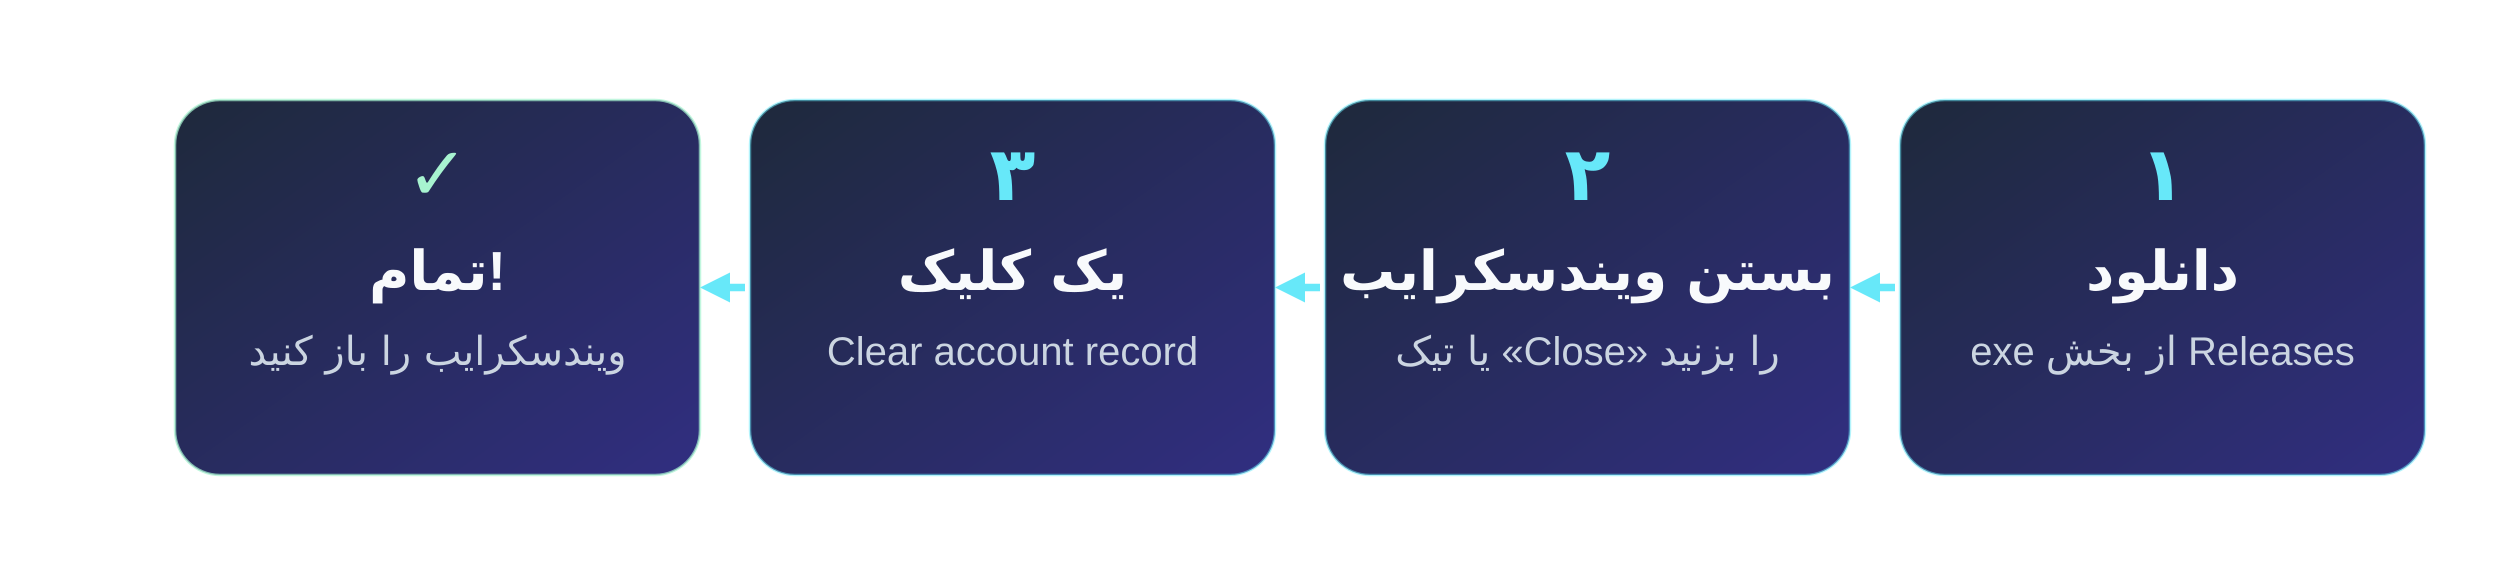
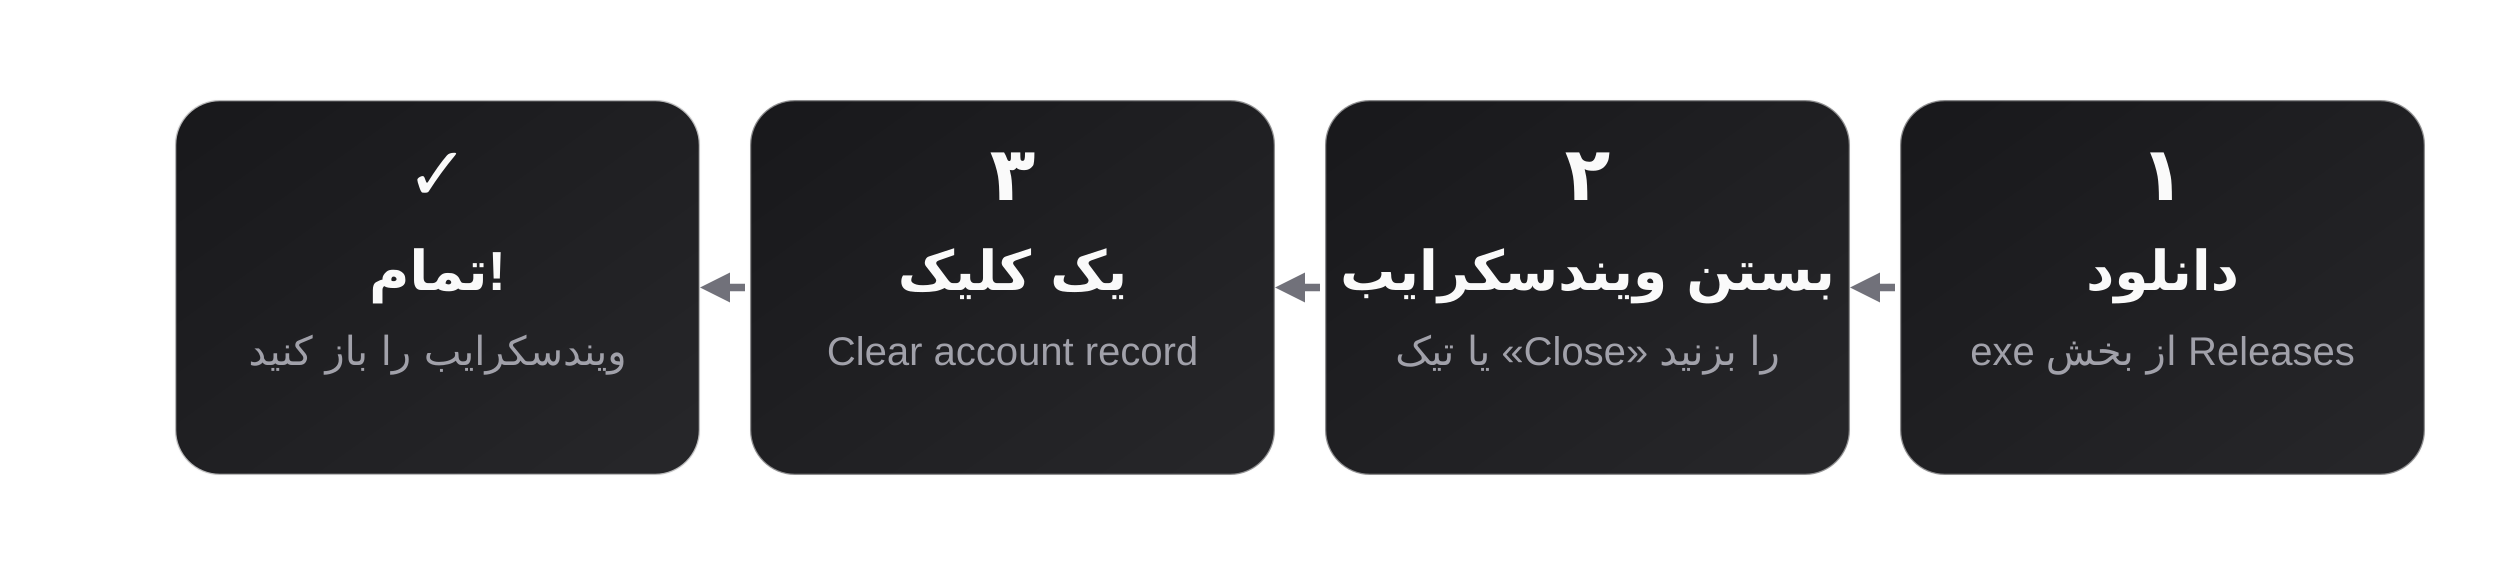
<svg xmlns="http://www.w3.org/2000/svg" width="1000" height="230" viewBox="0 0 1000 230" role="img" aria-label="4 steps">
  <defs>
    <linearGradient id="card" x1="0" y1="0" x2="1" y2="1">
-       <stop offset="0" stop-color="#1e293b" />
-       <stop offset="1" stop-color="#312e81" />
+       <stop offset="0" stop-color="#18181b" />
+       <stop offset="1" stop-color="#27272a" />
    </linearGradient>
    <marker id="arrow" markerUnits="userSpaceOnUse" markerWidth="12" markerHeight="12" refX="10" refY="6" orient="auto">
-       <path d="M0 0 L12 6 L0 12Z" fill="#67e8f9" />
+       <path d="M0 0 L12 6 L0 12Z" fill="#71717a" />
    </marker>
  </defs>
  <style>
    text{font-family:Vazirmatn,'Segoe UI',Tahoma,Arial,sans-serif;text-anchor:middle}
-     .t{font-size:22px;font-weight:700;fill:#f8fafc}
-     .s{font-size:16px;fill:#cbd5e1}
-     .n{font-size:30px;font-weight:800;fill:#67e8f9}
-     .flow{stroke:#67e8f9;stroke-width:3;stroke-dasharray:10 8;fill:none;animation:dash 1.2s linear infinite}
+     .t{font-size:22px;font-weight:700;fill:#fafafa}
+     .s{font-size:16px;fill:#a1a1aa}
+     .n{font-size:30px;font-weight:800;fill:#fafafa}
+     .flow{stroke:#71717a;stroke-width:3;stroke-dasharray:10 8;fill:none;animation:dash 1.2s linear infinite}
    @keyframes dash{to{stroke-dashoffset:-36}}
    .pop{animation:pop 6s ease-in-out infinite;transform-box:fill-box;transform-origin:center}
    .p2{animation-delay:1.2s}.p3{animation-delay:2.4s}.p4{animation-delay:3.6s}
    @keyframes pop{0%,12%,100%{transform:scale(1)}6%{transform:scale(1.06)}}
  </style>
  <g class="pop">
-     <rect x="760" y="40" width="210" height="150" rx="18" fill="url(#card)" stroke="#67e8f9" stroke-opacity=".5" />
+     <rect x="760" y="40" width="210" height="150" rx="18" fill="url(#card)" stroke="#fafafa" stroke-opacity=".5" />
    <text x="865" y="80" class="n">۱</text>
    <text x="865" y="116" class="t">دانلود</text>
    <text x="865" y="146" class="s">exe از بخش Releases</text>
  </g>
  <g class="pop p2">
-     <rect x="530" y="40" width="210" height="150" rx="18" fill="url(#card)" stroke="#67e8f9" stroke-opacity=".5" />
+     <rect x="530" y="40" width="210" height="150" rx="18" fill="url(#card)" stroke="#fafafa" stroke-opacity=".5" />
    <text x="635" y="80" class="n">۲</text>
    <text x="635" y="116" class="t">بستن ویندسکرایب</text>
    <text x="635" y="146" class="s">یا تیک «Close» را بزنید</text>
  </g>
  <g class="pop p3">
-     <rect x="300" y="40" width="210" height="150" rx="18" fill="url(#card)" stroke="#67e8f9" stroke-opacity=".5" />
+     <rect x="300" y="40" width="210" height="150" rx="18" fill="url(#card)" stroke="#fafafa" stroke-opacity=".5" />
    <text x="405" y="80" class="n">۳</text>
    <text x="405" y="116" class="t">یک کلیک</text>
    <text x="405" y="146" class="s">Clear account record</text>
  </g>
  <g class="pop p4">
-     <rect x="70" y="40" width="210" height="150" rx="18" fill="url(#card)" stroke="#a7f3d0" stroke-opacity=".7" />
-     <text x="175" y="80" class="n" style="fill:#a7f3d0">✓</text>
+     <rect x="70" y="40" width="210" height="150" rx="18" fill="url(#card)" stroke="#fafafa" stroke-opacity=".7" />
+     <text x="175" y="80" class="n" style="fill:#fafafa">✓</text>
    <text x="175" y="116" class="t">تمام!</text>
    <text x="175" y="146" class="s">ویندسکرایب را باز کنید</text>
  </g>
  <path class="flow" d="M758 115 H742" marker-end="url(#arrow)" />
  <path class="flow" d="M528 115 H512" marker-end="url(#arrow)" />
  <path class="flow" d="M298 115 H282" marker-end="url(#arrow)" />
</svg>
